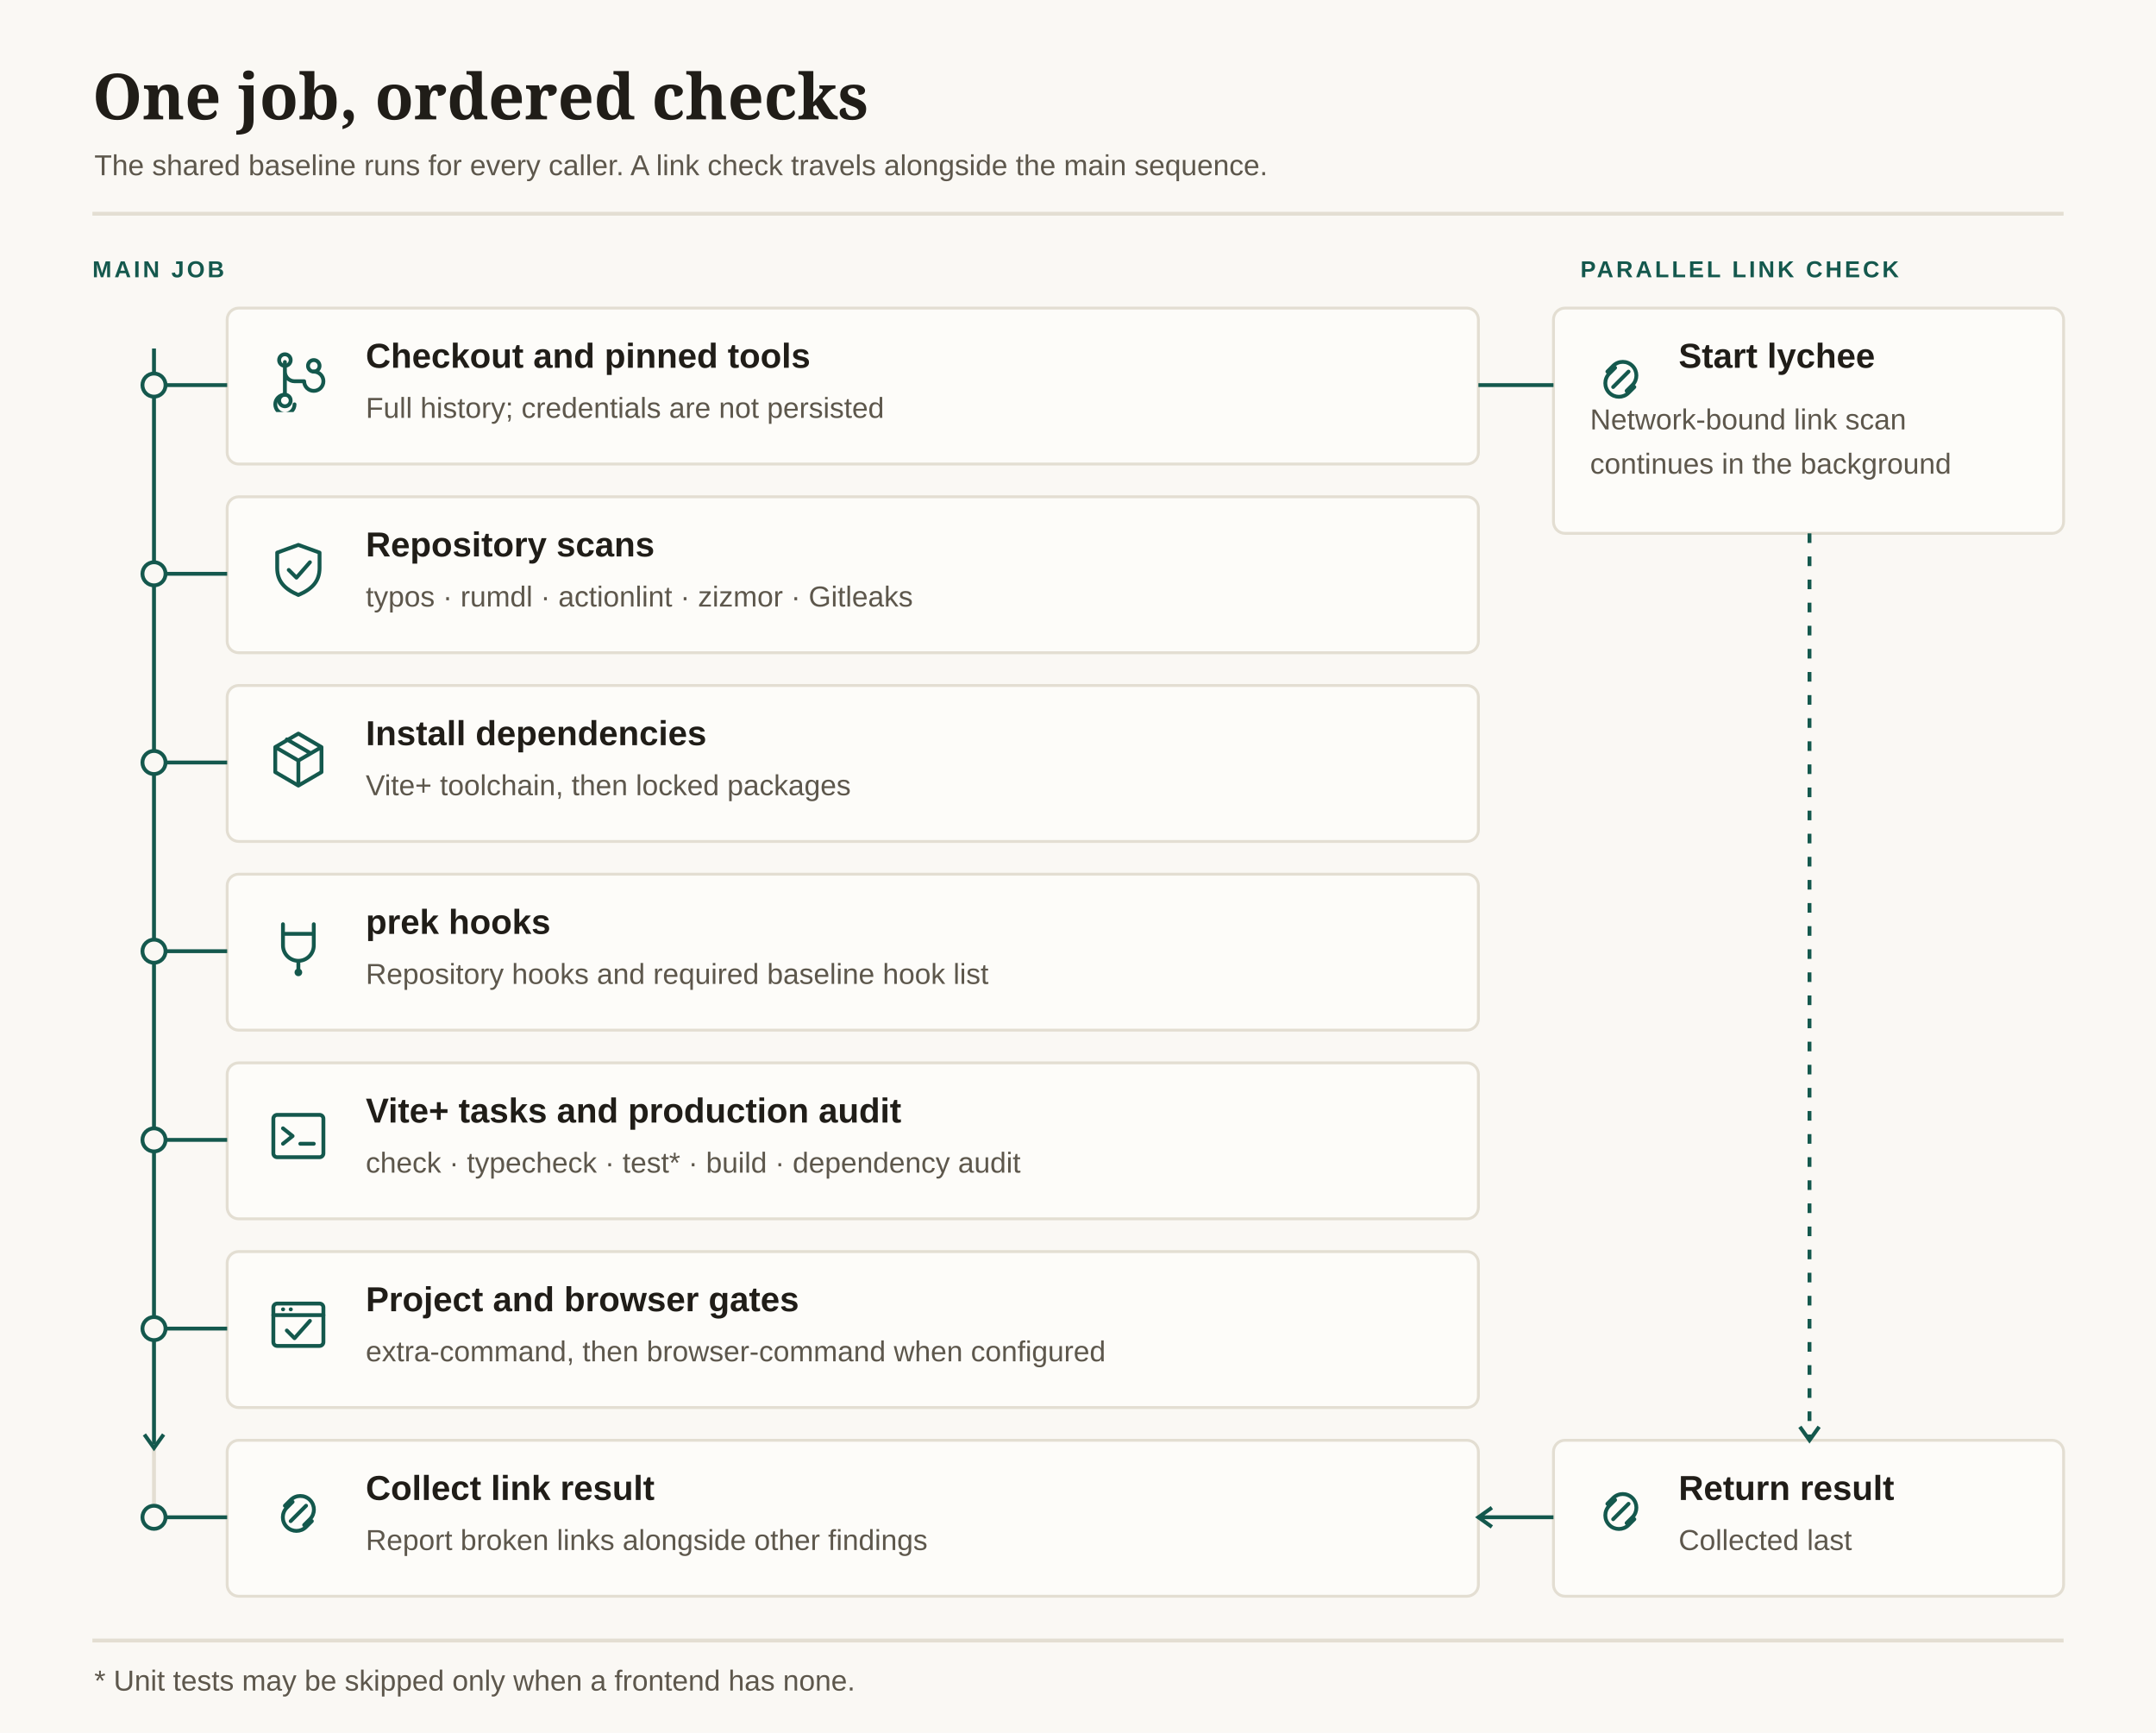
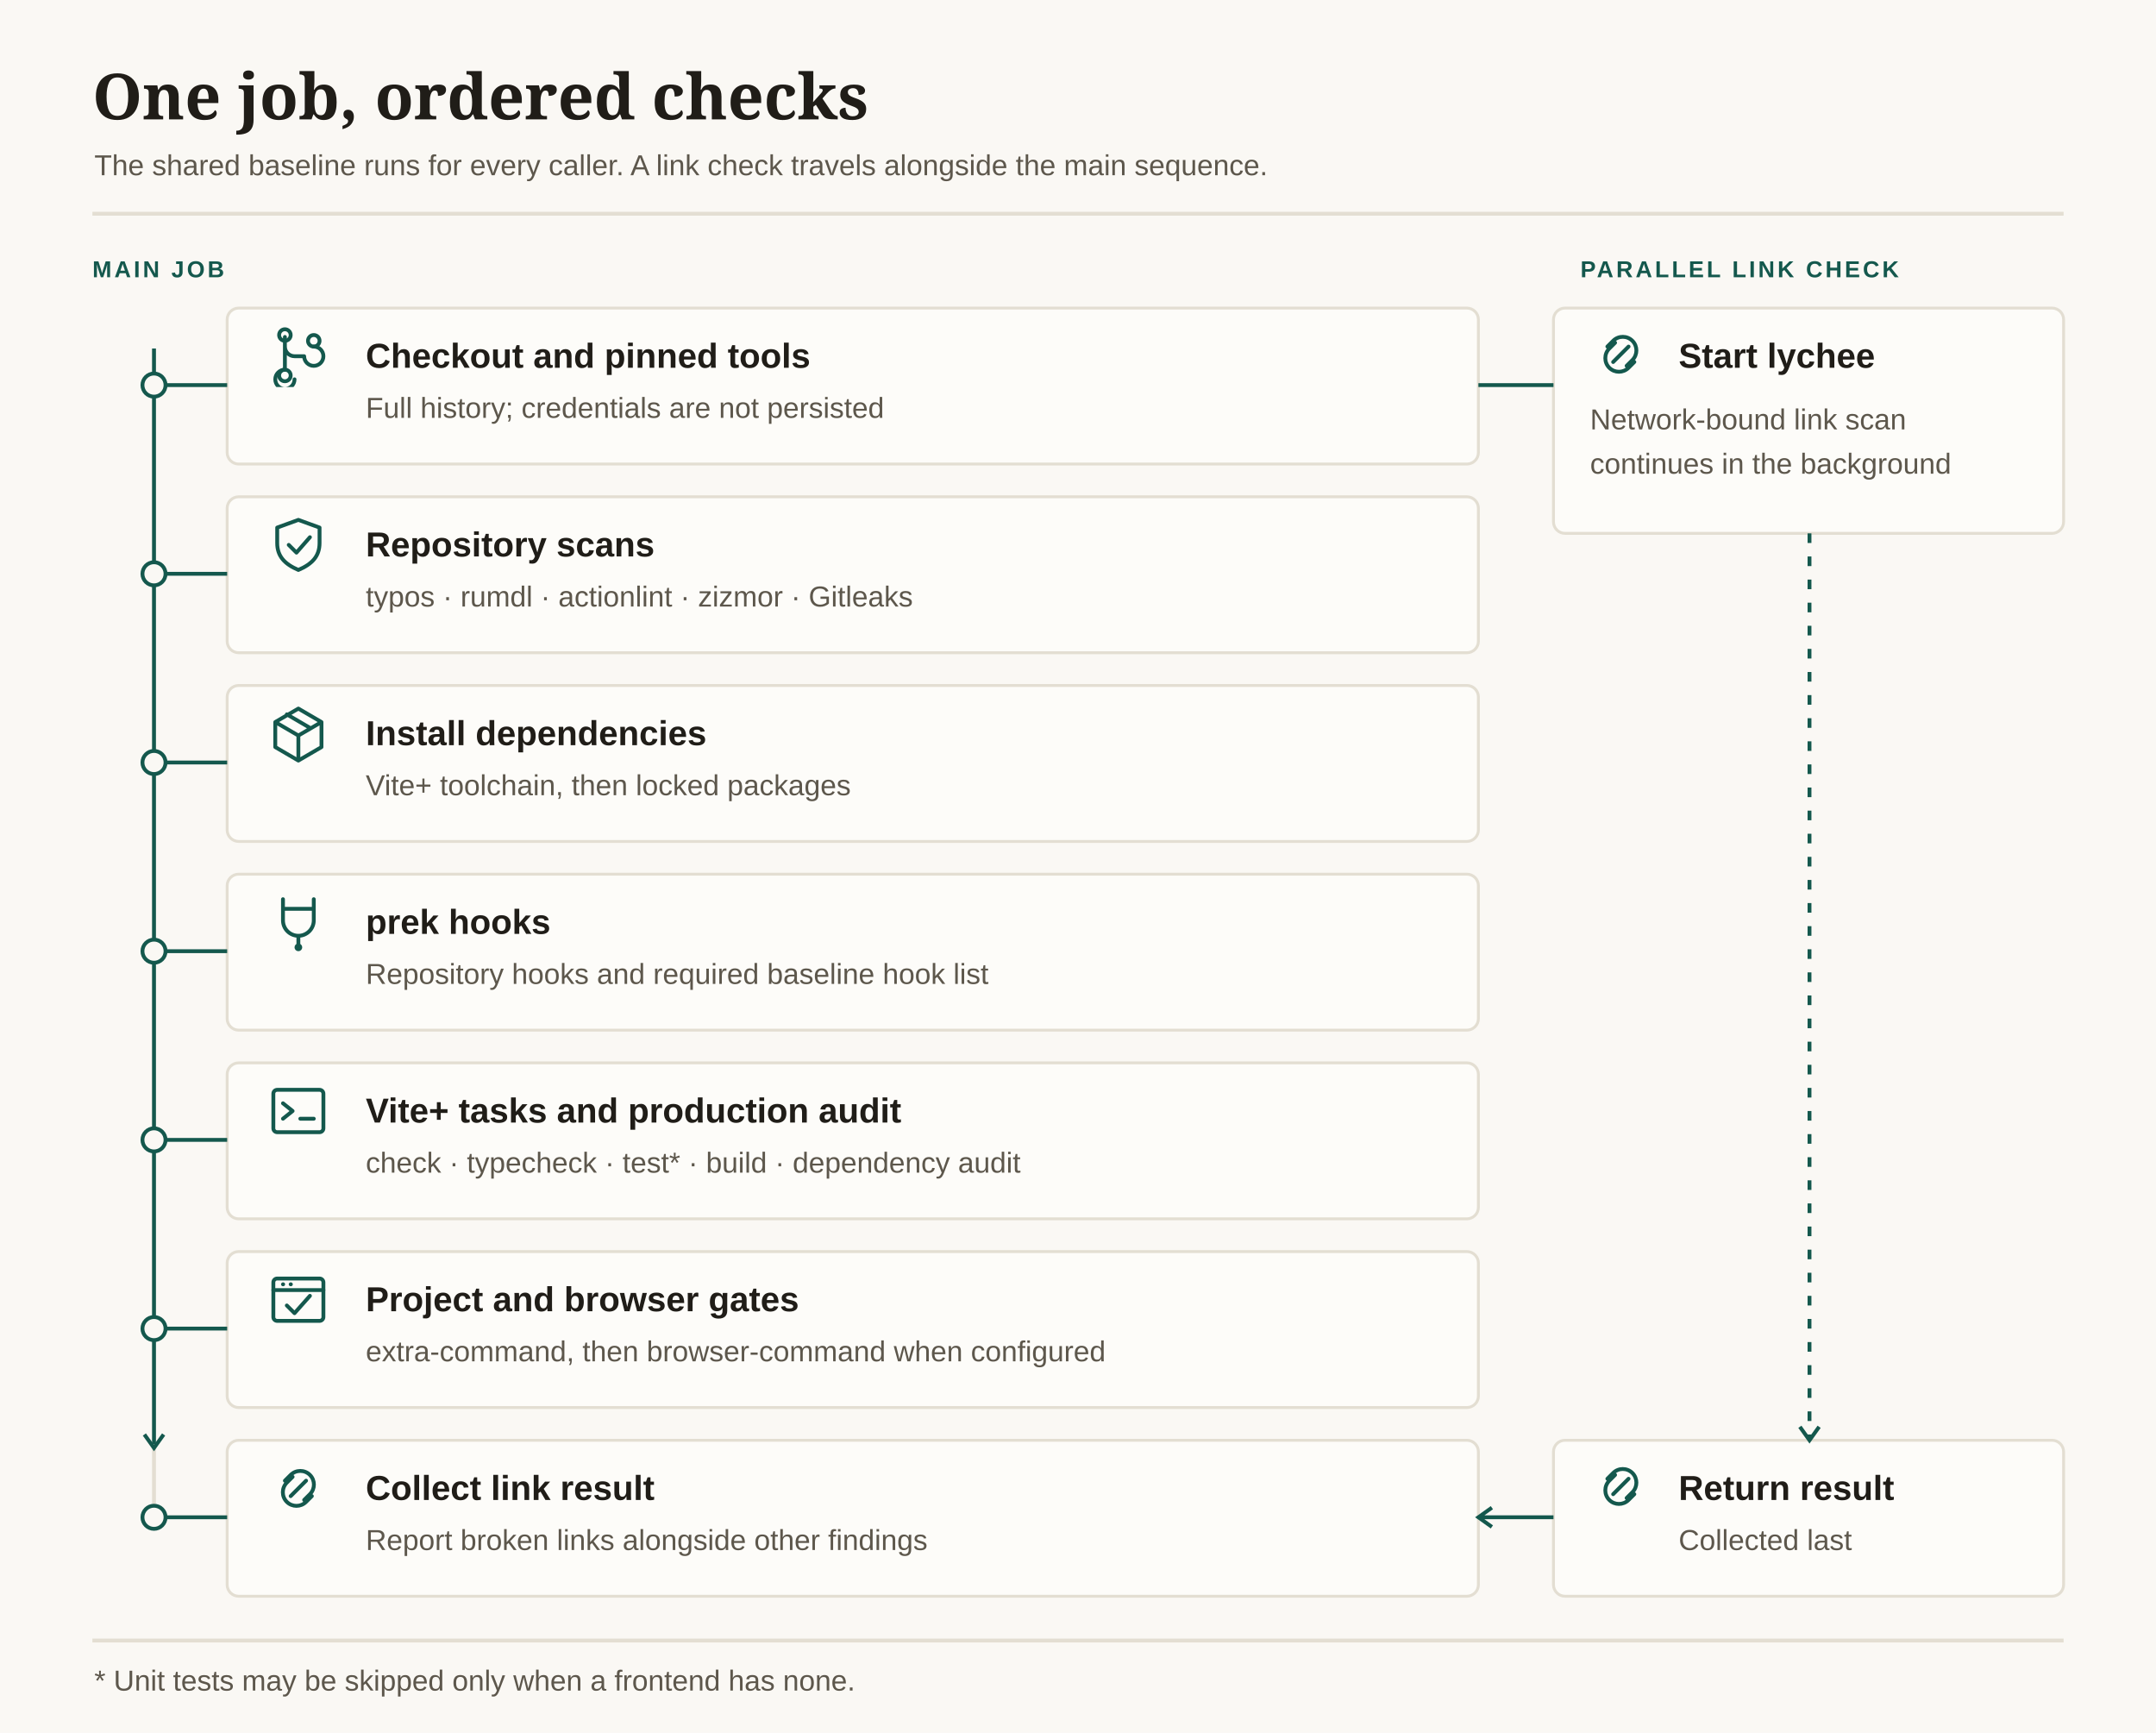
<svg xmlns="http://www.w3.org/2000/svg" viewBox="0 0 1120 900" role="img" aria-labelledby="title description">
  <defs>
    <style>
      .paper { fill: #faf8f4 }
      .surface { fill: #fdfcf9; stroke: #e3ded2; stroke-width: 1.5 }
      .ink { fill: #201d18 }
      .muted { fill: #5d574c }
      .accent { fill: #14584d }
      .rule { fill: none; stroke: #e3ded2; stroke-width: 2 }
      .route { fill: none; stroke: #14584d; stroke-width: 2 }
      .icon { fill: none; stroke: #14584d; stroke-width: 2; stroke-linecap: round; stroke-linejoin: round }
      .heading { font: 600 33px Fraunces, Georgia, serif }
      .label { font: 600 18px 'Hanken Grotesk', Arial, sans-serif }
      .body { font: 15px 'Hanken Grotesk', Arial, sans-serif }
      .small { font: 600 12px 'Hanken Grotesk', Arial, sans-serif; letter-spacing: 1.4px }
    </style>
    <symbol id="source" viewBox="0 0 32 32">
      <path d="M9 6v17a5 5 0 1 0 5 5M9 11a5 5 0 0 0 5 5h5a5 5 0 1 0 5-5" />
      <circle cx="9" cy="5" r="3" />
      <circle cx="24" cy="8" r="3" />
      <circle cx="9" cy="26" r="3" />
    </symbol>
    <symbol id="shield" viewBox="0 0 32 32">
      <path d="M16 3 27 7v8c0 7-4 11-11 14C9 26 5 22 5 15V7z" />
      <path d="m11 16 4 4 7-8" />
    </symbol>
    <symbol id="package" viewBox="0 0 32 32">
      <path d="m16 3 12 7v13l-12 7L4 23V10zM4 10l12 7 12-7M16 17v13M10 6l12 7" />
    </symbol>
    <symbol id="hooks" viewBox="0 0 32 32">
      <path d="M8 4v11a8 8 0 0 0 16 0V4M8 9h16M16 23v6" />
      <circle cx="16" cy="29" r="1" />
    </symbol>
    <symbol id="terminal" viewBox="0 0 32 32">
      <rect x="3" y="5" width="26" height="22" rx="2" />
      <path d="m8 12 5 4-5 4m9 0h7" />
    </symbol>
    <symbol id="browser" viewBox="0 0 32 32">
      <rect x="3" y="5" width="26" height="22" rx="2" />
      <path d="M3 11h26M8 8h.1M12 8h.1M10 19l4 4 8-9" />
    </symbol>
    <symbol id="link" viewBox="0 0 32 32">
      <path d="M13 10 10 13a7 7 0 0 0 10 10l3-3M19 22l3-3a7 7 0 0 0-10-10l-3 3M12 20l8-8" />
    </symbol>
  </defs>
  <rect class="paper" width="1120" height="900" />
  <text class="heading ink" x="48" y="62">One job, ordered checks</text>
  <text class="body muted" x="49" y="91">The shared baseline runs for every caller. A link check travels alongside the main sequence.</text>
  <path class="rule" d="M48 111H1072" />
  <text class="small accent" x="48" y="144">MAIN JOB</text>
  <text class="small accent" x="821" y="144">PARALLEL LINK CHECK</text>
  <path class="rule" d="M80 181V793" />
  <path class="route" d="M80 181V750" />
  <path class="route" d="m75 745 5 7 5-7" />
  <g class="surface">
    <rect x="118" y="160" width="650" height="81" rx="6" />
    <rect x="118" y="258" width="650" height="81" rx="6" />
    <rect x="118" y="356" width="650" height="81" rx="6" />
    <rect x="118" y="454" width="650" height="81" rx="6" />
    <rect x="118" y="552" width="650" height="81" rx="6" />
    <rect x="118" y="650" width="650" height="81" rx="6" />
    <rect x="118" y="748" width="650" height="81" rx="6" />
    <rect x="807" y="160" width="265" height="117" rx="6" />
    <rect x="807" y="748" width="265" height="81" rx="6" />
  </g>
  <g class="route">
    <path d="M80 200h38M80 298h38M80 396h38M80 494h38M80 592h38M80 690h38M80 788h38" />
    <path d="M768 200h39" />
    <path d="M940 277v471" stroke-dasharray="5 7" />
    <path d="m935 741 5 7 5-7" />
    <path d="M807 788h-39m7-5-7 5 7 5" />
  </g>
  <g class="paper" stroke="#14584d" stroke-width="2">
    <circle cx="80" cy="200" r="6" />
    <circle cx="80" cy="298" r="6" />
    <circle cx="80" cy="396" r="6" />
    <circle cx="80" cy="494" r="6" />
    <circle cx="80" cy="592" r="6" />
    <circle cx="80" cy="690" r="6" />
    <circle cx="80" cy="788" r="6" />
  </g>
  <g class="icon">
-     <use href="#source" x="139" y="182" width="32" height="32" />
-     <use href="#shield" x="139" y="280" width="32" height="32" />
-     <use href="#package" x="139" y="378" width="32" height="32" />
-     <use href="#hooks" x="139" y="476" width="32" height="32" />
-     <use href="#terminal" x="139" y="574" width="32" height="32" />
-     <use href="#browser" x="139" y="672" width="32" height="32" />
-     <use href="#link" x="139" y="770" width="32" height="32" />
-     <use href="#link" x="826" y="181" width="32" height="32" />
-     <use href="#link" x="826" y="769" width="32" height="32" />
+     <use href="#source" x="139" y="169" width="32" height="32" />
+     <use href="#shield" x="139" y="267" width="32" height="32" />
+     <use href="#package" x="139" y="365" width="32" height="32" />
+     <use href="#hooks" x="139" y="463" width="32" height="32" />
+     <use href="#terminal" x="139" y="561" width="32" height="32" />
+     <use href="#browser" x="139" y="659" width="32" height="32" />
+     <use href="#link" x="139" y="757" width="32" height="32" />
+     <use href="#link" x="826" y="168" width="32" height="32" />
+     <use href="#link" x="826" y="756" width="32" height="32" />
  </g>
  <g class="ink label">
    <text x="190" y="191">Checkout and pinned tools</text>
    <text x="190" y="289">Repository scans</text>
    <text x="190" y="387">Install dependencies</text>
    <text x="190" y="485">prek hooks</text>
    <text x="190" y="583">Vite+ tasks and production audit</text>
    <text x="190" y="681">Project and browser gates</text>
    <text x="190" y="779">Collect link result</text>
    <text x="872" y="191">Start lychee</text>
    <text x="872" y="779">Return result</text>
  </g>
  <g class="muted body">
    <text x="190" y="217">Full history; credentials are not persisted</text>
    <text x="190" y="315">typos · rumdl · actionlint · zizmor · Gitleaks</text>
    <text x="190" y="413">Vite+ toolchain, then locked packages</text>
    <text x="190" y="511">Repository hooks and required baseline hook list</text>
    <text x="190" y="609">check · typecheck · test* · build · dependency audit</text>
    <text x="190" y="707">extra-command, then browser-command when configured</text>
    <text x="190" y="805">Report broken links alongside other findings</text>
    <text x="826" y="223">Network-bound link scan</text>
    <text x="826" y="246">continues in the background</text>
    <text x="872" y="805">Collected last</text>
  </g>
  <path class="rule" d="M48 852H1072" />
  <text class="body muted" x="49" y="878">* Unit tests may be skipped only when a frontend has none.</text>
</svg>
